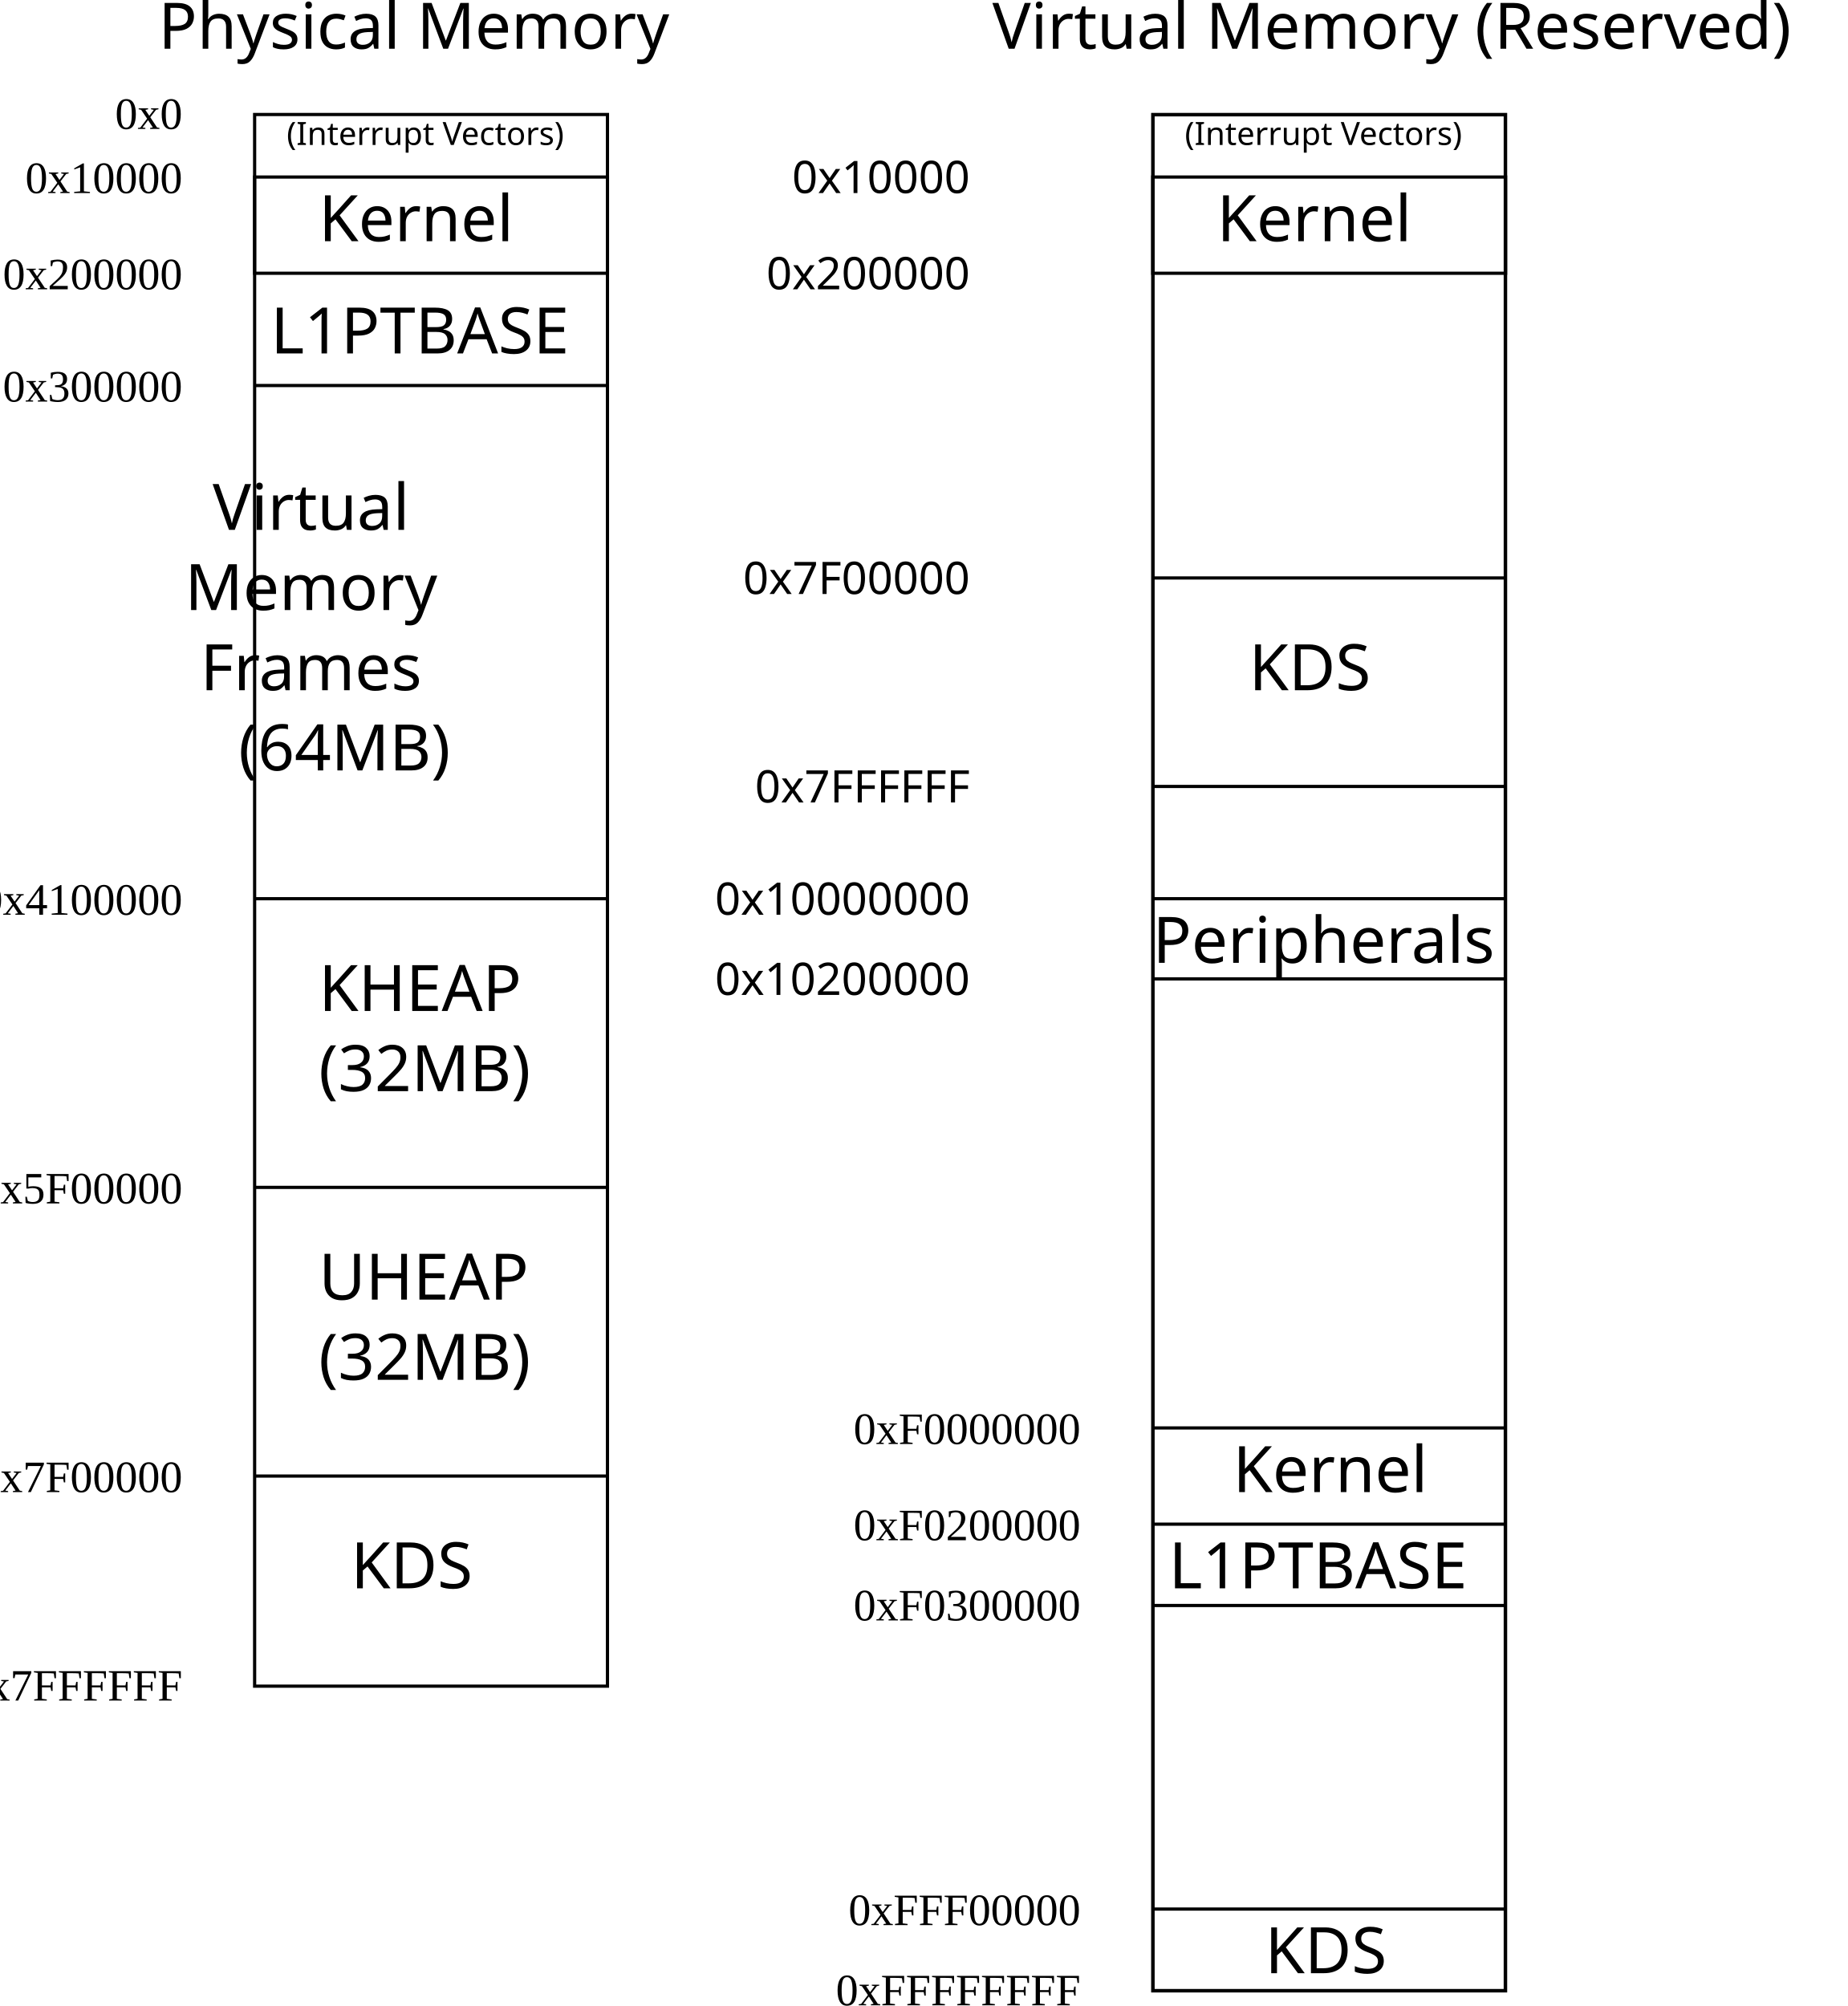
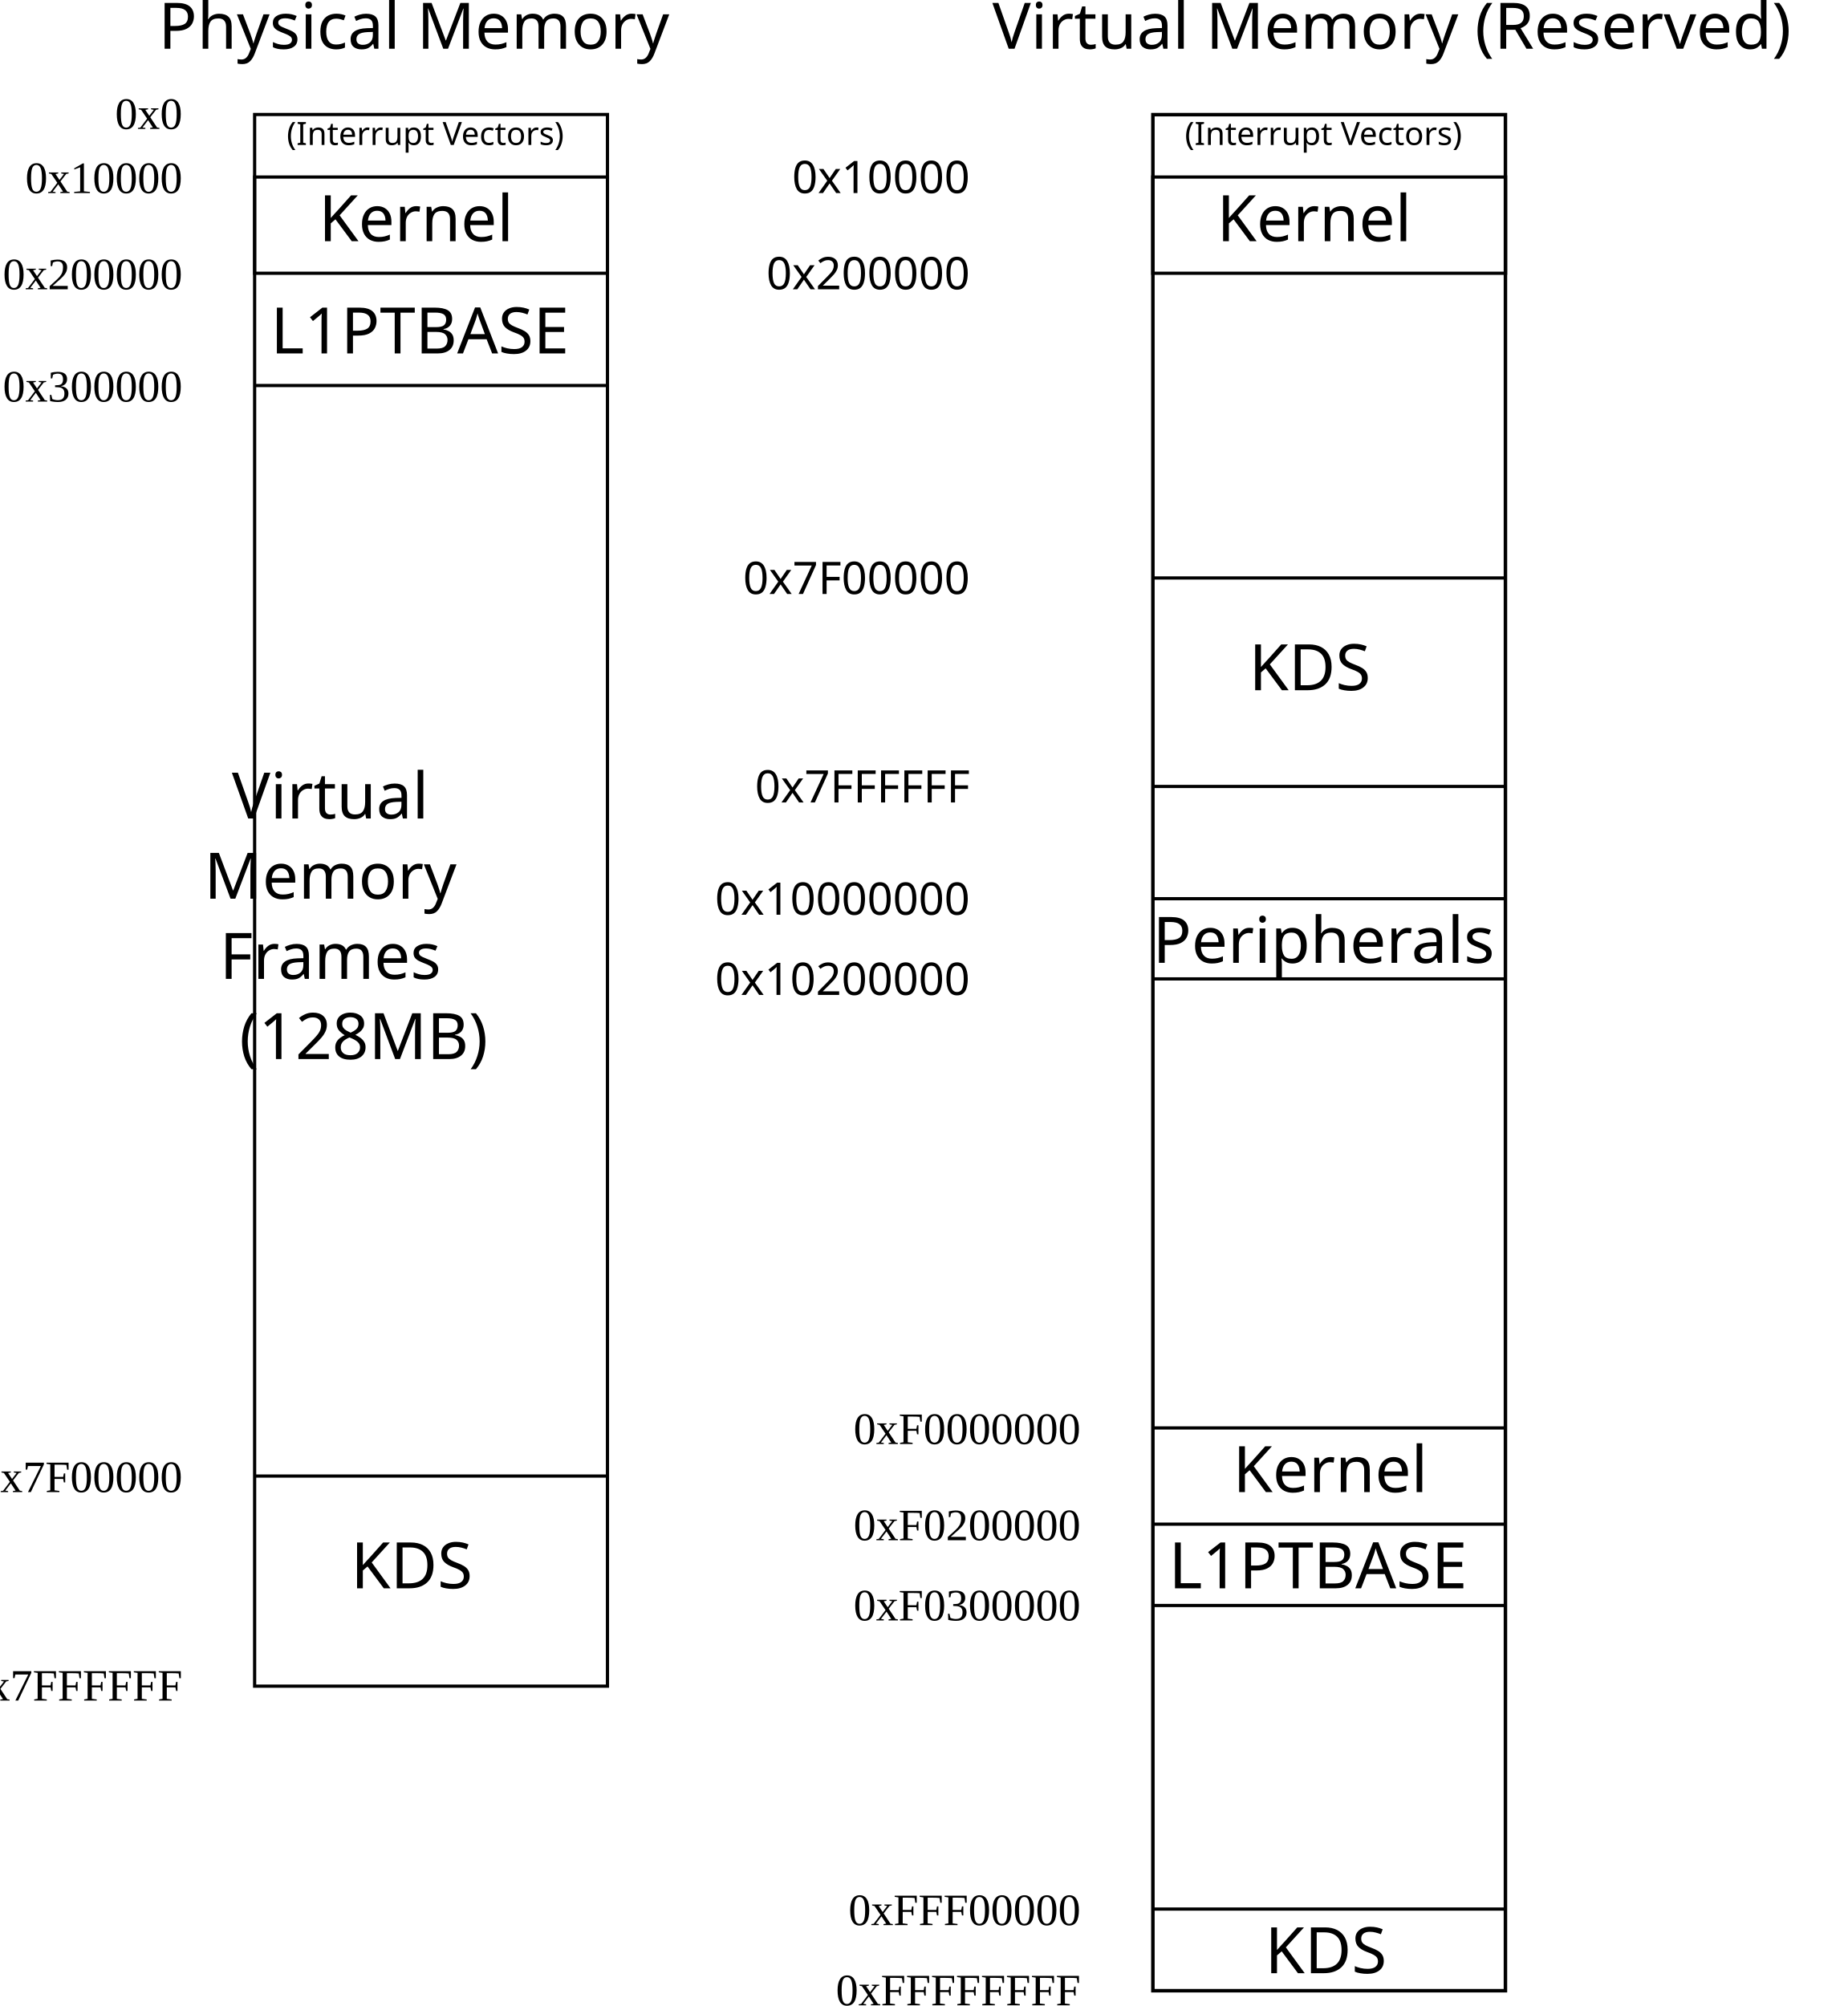
<svg xmlns="http://www.w3.org/2000/svg" xmlns:ns1="http://www.openswatchbook.org/uri/2009/osb" xmlns:xlink="http://www.w3.org/1999/xlink" width="575.897" height="625.419" id="svg2" version="1.1">
  <defs id="defs4">
    <linearGradient id="linearGradient3785" ns1:paint="solid">
      <stop style="stop-color:#000000;stop-opacity:1;" offset="0" id="stop3787" />
    </linearGradient>
    <linearGradient id="linearGradient3773" ns1:paint="solid">
      <stop style="stop-color:#000000;stop-opacity:1;" offset="0" id="stop3775" />
    </linearGradient>
    <linearGradient id="linearGradient3763" ns1:paint="solid">
      <stop style="stop-color:#000000;stop-opacity:1;" offset="0" id="stop3765" />
    </linearGradient>
    <linearGradient id="linearGradient3755" ns1:paint="solid">
      <stop style="stop-color:#000000;stop-opacity:1;" offset="0" id="stop3757" />
    </linearGradient>
    <linearGradient xlink:href="#linearGradient3773" id="linearGradient3777" x1="160" y1="332.362" x2="260" y2="332.362" gradientUnits="userSpaceOnUse" gradientTransform="translate(0,0.5050763)" />
    <linearGradient xlink:href="#linearGradient3785" id="linearGradient3789" x1="160" y1="297.362" x2="270" y2="297.362" gradientUnits="userSpaceOnUse" gradientTransform="translate(0,-10)" />
    <linearGradient xlink:href="#linearGradient3785-7" id="linearGradient3789-6" x1="160" y1="297.362" x2="270" y2="297.362" gradientUnits="userSpaceOnUse" gradientTransform="translate(280,-9.999997)" />
    <linearGradient id="linearGradient3785-7" ns1:paint="solid">
      <stop style="stop-color:#000000;stop-opacity:1;" offset="0" id="stop3787-9" />
    </linearGradient>
    <linearGradient xlink:href="#linearGradient3773-9" id="linearGradient3777-4" x1="160" y1="332.362" x2="260" y2="332.362" gradientUnits="userSpaceOnUse" gradientTransform="translate(0,0.5050763)" />
    <linearGradient id="linearGradient3773-9" ns1:paint="solid">
      <stop style="stop-color:#000000;stop-opacity:1;" offset="0" id="stop3775-7" />
    </linearGradient>
    <linearGradient y2="332.362" x2="260" y1="332.362" x1="160" gradientTransform="matrix(0.9991627,0,0,1.19369,280.18,-48.3288)" gradientUnits="userSpaceOnUse" id="linearGradient4088" xlink:href="#linearGradient3773-9" />
  </defs>
  <g id="layer1" transform="translate(-80.61713,-217.1669)">
    <rect style="fill:none;stroke:url(#linearGradient3777)" id="rect3771" width="110" height="490" x="160" y="252.867" />
    <text xml:space="preserve" style="font-size:40px;font-style:normal;font-weight:normal;line-height:125%;letter-spacing:0px;word-spacing:0px;fill:#000000;fill-opacity:1;stroke:none;font-family:Sans" x="130" y="232.362" id="text3779">
      <tspan id="tspan3781" x="130" y="232.362" style="font-size:20px">Physical Memory</tspan>
    </text>
    <rect style="fill:none;stroke:url(#linearGradient3789)" id="rect3783" width="110" height="30" x="160" y="272.362" />
    <text xml:space="preserve" style="font-size:40px;font-style:normal;font-weight:normal;line-height:125%;letter-spacing:0px;word-spacing:0px;fill:#000000;fill-opacity:1;stroke:none;font-family:Sans" x="180" y="292.362" id="text3791">
      <tspan id="tspan3793" x="180" y="292.362" style="font-size:20px">Kernel</tspan>
    </text>
    <text xml:space="preserve" style="font-size:14px;font-style:normal;font-variant:normal;font-weight:normal;font-stretch:normal;text-align:end;line-height:125%;letter-spacing:0px;word-spacing:0px;writing-mode:lr-tb;text-anchor:end;fill:#000000;fill-opacity:1;stroke:none;font-family:Courier 10 Pitch;-inkscape-font-specification:Courier 10 Pitch" x="155" y="257.362" id="text3795">
      <tspan x="155" y="257.362" style="font-size:14px;font-style:normal;font-variant:normal;font-weight:normal;font-stretch:normal;text-align:end;line-height:125%;writing-mode:lr-tb;text-anchor:end;font-family:Courier 10 Pitch;-inkscape-font-specification:Courier 10 Pitch" id="tspan3799">0x0</tspan>
    </text>
    <text xml:space="preserve" style="font-size:14px;font-style:normal;font-variant:normal;font-weight:normal;font-stretch:normal;text-align:end;line-height:125%;letter-spacing:0px;word-spacing:0px;writing-mode:lr-tb;text-anchor:end;fill:#000000;fill-opacity:1;stroke:none;font-family:Courier 10 Pitch;-inkscape-font-specification:Courier 10 Pitch" x="155" y="277.362" id="text3795-8">
      <tspan x="155" y="277.362" style="font-size:14px;font-style:normal;font-variant:normal;font-weight:normal;font-stretch:normal;text-align:end;line-height:125%;writing-mode:lr-tb;text-anchor:end;font-family:Courier 10 Pitch;-inkscape-font-specification:Courier 10 Pitch" id="tspan3799-1">0x10000</tspan>
    </text>
    <text xml:space="preserve" style="font-size:14px;font-style:normal;font-variant:normal;font-weight:normal;font-stretch:normal;text-align:end;line-height:125%;letter-spacing:0px;word-spacing:0px;writing-mode:lr-tb;text-anchor:end;fill:#000000;fill-opacity:1;stroke:none;font-family:Courier 10 Pitch;-inkscape-font-specification:Courier 10 Pitch" x="155" y="307.362" id="text3795-8-2">
      <tspan x="155" y="307.362" style="font-size:14px;font-style:normal;font-variant:normal;font-weight:normal;font-stretch:normal;text-align:end;line-height:125%;writing-mode:lr-tb;text-anchor:end;font-family:Courier 10 Pitch;-inkscape-font-specification:Courier 10 Pitch" id="tspan3799-1-0">0x200000</tspan>
    </text>
    <path style="fill:none;stroke:#000000;stroke-width:1px;stroke-linecap:butt;stroke-linejoin:miter;stroke-opacity:1" d="m 160,337.362 110,0" id="path3845" />
    <text xml:space="preserve" style="font-size:40px;font-style:normal;font-weight:normal;line-height:125%;letter-spacing:0px;word-spacing:0px;fill:#000000;fill-opacity:1;stroke:none;font-family:Sans" x="165" y="327.362" id="text3847">
      <tspan id="tspan3849" x="165" y="327.362" style="font-size:20px">L1PTBASE</tspan>
    </text>
    <text xml:space="preserve" style="font-size:14px;font-style:normal;font-variant:normal;font-weight:normal;font-stretch:normal;text-align:end;line-height:125%;letter-spacing:0px;word-spacing:0px;writing-mode:lr-tb;text-anchor:end;fill:#000000;fill-opacity:1;stroke:none;font-family:Courier 10 Pitch;-inkscape-font-specification:Courier 10 Pitch" x="155" y="342.362" id="text3795-8-2-0">
      <tspan x="155" y="342.362" style="font-size:14px;font-style:normal;font-variant:normal;font-weight:normal;font-stretch:normal;text-align:end;line-height:125%;writing-mode:lr-tb;text-anchor:end;font-family:Courier 10 Pitch;-inkscape-font-specification:Courier 10 Pitch" id="tspan3799-1-0-4">0x300000</tspan>
    </text>
-     <path style="fill:none;stroke:#000000;stroke-width:1px;stroke-linecap:butt;stroke-linejoin:miter;stroke-opacity:1" d="m 160,497.362 110,0" id="path3872" />
-     <path style="fill:none;stroke:#000000;stroke-width:1px;stroke-linecap:butt;stroke-linejoin:miter;stroke-opacity:1" d="m 160,587.362 110,0" id="path3874" />
-     <text xml:space="preserve" style="font-size:40px;font-style:normal;font-weight:normal;line-height:125%;letter-spacing:0px;word-spacing:0px;fill:#000000;fill-opacity:1;stroke:none;font-family:Sans" x="180" y="532.362" id="text3847-3">
-       <tspan x="180" y="532.362" style="font-size:20px" id="tspan3965">KHEAP</tspan>
-       <tspan x="180" y="557.362" style="font-size:20px" id="tspan4363">(32MB)</tspan>
-     </text>
-     <text xml:space="preserve" style="font-size:14px;font-style:normal;font-variant:normal;font-weight:normal;font-stretch:normal;text-align:end;line-height:125%;letter-spacing:0px;word-spacing:0px;writing-mode:lr-tb;text-anchor:end;fill:#000000;fill-opacity:1;stroke:none;font-family:Courier 10 Pitch;-inkscape-font-specification:Courier 10 Pitch" x="155" y="502.362" id="text3795-8-2-0-1">
-       <tspan x="155" y="502.362" style="font-size:14px;font-style:normal;font-variant:normal;font-weight:normal;font-stretch:normal;text-align:end;line-height:125%;writing-mode:lr-tb;text-anchor:end;font-family:Courier 10 Pitch;-inkscape-font-specification:Courier 10 Pitch" id="tspan3799-1-0-4-0">0x4100000</tspan>
-     </text>
-     <text xml:space="preserve" style="font-size:14px;font-style:normal;font-variant:normal;font-weight:normal;font-stretch:normal;text-align:end;line-height:125%;letter-spacing:0px;word-spacing:0px;writing-mode:lr-tb;text-anchor:end;fill:#000000;fill-opacity:1;stroke:none;font-family:Courier 10 Pitch;-inkscape-font-specification:Courier 10 Pitch" x="155" y="592.362" id="text3795-8-2-0-0">
-       <tspan x="155" y="592.362" style="font-size:14px;font-style:normal;font-variant:normal;font-weight:normal;font-stretch:normal;text-align:end;line-height:125%;writing-mode:lr-tb;text-anchor:end;font-family:Courier 10 Pitch;-inkscape-font-specification:Courier 10 Pitch" id="tspan3799-1-0-4-9">0x5F00000</tspan>
-     </text>
    <path style="fill:none;stroke:#000000;stroke-width:1px;stroke-linecap:butt;stroke-linejoin:miter;stroke-opacity:1" d="m 160,677.362 110,0" id="path3874-4" />
-     <text xml:space="preserve" style="font-size:40px;font-style:normal;font-weight:normal;line-height:125%;letter-spacing:0px;word-spacing:0px;fill:#000000;fill-opacity:1;stroke:none;font-family:Sans" x="180" y="622.362" id="text3847-3-0">
-       <tspan id="tspan3849-8-4" x="180" y="622.362" style="font-size:20px">UHEAP</tspan>
-       <tspan x="180" y="647.362" style="font-size:20px" id="tspan4365">(32MB)</tspan>
-     </text>
    <text xml:space="preserve" style="font-size:14px;font-style:normal;font-variant:normal;font-weight:normal;font-stretch:normal;text-align:end;line-height:125%;letter-spacing:0px;word-spacing:0px;writing-mode:lr-tb;text-anchor:end;fill:#000000;fill-opacity:1;stroke:none;font-family:Courier 10 Pitch;-inkscape-font-specification:Courier 10 Pitch" x="155" y="682.362" id="text3795-8-2-0-0-3">
      <tspan x="155" y="682.362" style="font-size:14px;font-style:normal;font-variant:normal;font-weight:normal;font-stretch:normal;text-align:end;line-height:125%;writing-mode:lr-tb;text-anchor:end;font-family:Courier 10 Pitch;-inkscape-font-specification:Courier 10 Pitch" id="tspan3799-1-0-4-9-5">0x7F00000</tspan>
    </text>
-     <text xml:space="preserve" style="font-size:40px;font-style:normal;font-weight:normal;line-height:125%;letter-spacing:0px;word-spacing:0px;fill:#000000;fill-opacity:1;stroke:none;font-family:Sans" x="214" y="382.362" id="text3957">
-       <tspan id="tspan3959" x="214" y="382.362" style="font-size:20px;text-align:center;text-anchor:middle">Virtual</tspan>
-       <tspan x="214" y="407.362" style="font-size:20px;text-align:center;text-anchor:middle" id="tspan3961">Memory</tspan>
-       <tspan x="214" y="432.362" style="font-size:20px;text-align:center;text-anchor:middle" id="tspan3963">Frames</tspan>
-       <tspan x="214" y="457.362" style="font-size:20px;text-align:center;text-anchor:middle" id="tspan4361">(64MB)</tspan>
+     <text xml:space="preserve" style="font-size:40px;font-style:normal;font-weight:normal;line-height:125%;letter-spacing:0px;word-spacing:0px;fill:#000000;fill-opacity:1;stroke:none;font-family:Sans" x="220" y="472.362" id="text3957">
+       <tspan id="tspan3959" x="220" y="472.362" style="font-size:20px;text-align:center;text-anchor:middle">Virtual</tspan>
+       <tspan x="220" y="497.362" style="font-size:20px;text-align:center;text-anchor:middle" id="tspan3961">Memory</tspan>
+       <tspan x="220" y="522.362" style="font-size:20px;text-align:center;text-anchor:middle" id="tspan3963">Frames</tspan>
+       <tspan x="220" y="547.362" style="font-size:20px;text-align:center;text-anchor:middle" id="tspan4361">(128MB)</tspan>
    </text>
    <text xml:space="preserve" style="font-size:40px;font-style:normal;font-weight:normal;line-height:125%;letter-spacing:0px;word-spacing:0px;fill:#000000;fill-opacity:1;stroke:none;font-family:Sans" x="190" y="712.362" id="text3969">
      <tspan id="tspan3971" x="190" y="712.362" style="font-size:20px">KDS</tspan>
    </text>
    <text xml:space="preserve" style="font-size:14px;font-style:normal;font-variant:normal;font-weight:normal;font-stretch:normal;text-align:end;line-height:125%;letter-spacing:0px;word-spacing:0px;writing-mode:lr-tb;text-anchor:end;fill:#000000;fill-opacity:1;stroke:none;font-family:Courier 10 Pitch;-inkscape-font-specification:Courier 10 Pitch" x="155" y="747.362" id="text3795-8-2-0-0-3-5">
      <tspan x="155" y="747.362" style="font-size:14px;font-style:normal;font-variant:normal;font-weight:normal;font-stretch:normal;text-align:end;line-height:125%;writing-mode:lr-tb;text-anchor:end;font-family:Courier 10 Pitch;-inkscape-font-specification:Courier 10 Pitch" id="tspan3799-1-0-4-9-5-6">0x7FFFFFF</tspan>
    </text>
    <text xml:space="preserve" style="font-size:40px;font-style:normal;font-weight:normal;line-height:125%;letter-spacing:0px;word-spacing:0px;fill:#000000;fill-opacity:1;stroke:none;font-family:Sans" x="170" y="262.362" id="text3791-1">
      <tspan id="tspan3793-2" x="170" y="262.362" style="font-size:10px">(Interrupt Vectors)</tspan>
    </text>
    <text xml:space="preserve" style="font-size:40px;font-style:normal;font-weight:normal;line-height:125%;letter-spacing:0px;word-spacing:0px;fill:#000000;fill-opacity:1;stroke:none;font-family:Sans" x="390" y="232.362" id="text3779-7">
      <tspan id="tspan3781-7" x="390" y="232.362" style="font-size:20px">Virtual Memory (Reserved)</tspan>
    </text>
    <rect style="fill:none;stroke:url(#linearGradient4088);stroke-width:1.092" id="rect3771-8" width="109.908" height="584.908" x="440.046" y="252.913" />
    <rect style="fill:none;stroke:url(#linearGradient3789-6)" id="rect3783-0" width="110" height="30" x="440" y="272.362" />
    <text xml:space="preserve" style="font-size:40px;font-style:normal;font-weight:normal;line-height:125%;letter-spacing:0px;word-spacing:0px;fill:#000000;fill-opacity:1;stroke:none;font-family:Sans" x="460" y="292.362" id="text3791-8">
      <tspan id="tspan3793-9" x="460" y="292.362" style="font-size:20px">Kernel</tspan>
    </text>
    <text xml:space="preserve" style="font-size:40px;font-style:normal;font-weight:normal;line-height:125%;letter-spacing:0px;word-spacing:0px;fill:#000000;fill-opacity:1;stroke:none;font-family:Sans" x="435" y="277.362" id="text3795-8-5">
      <tspan x="435" y="277.362" style="font-size:14px;font-style:normal;font-variant:normal;font-weight:normal;font-stretch:normal;text-align:end;text-anchor:end;font-family:Courier 10 Pitch;-inkscape-font-specification:Courier 10 Pitch" id="tspan3799-1-01">0x10000</tspan>
    </text>
    <text xml:space="preserve" style="font-size:40px;font-style:normal;font-weight:normal;line-height:125%;letter-spacing:0px;word-spacing:0px;fill:#000000;fill-opacity:1;stroke:none;font-family:Sans" x="435" y="307.362" id="text3795-8-2-9">
      <tspan x="435" y="307.362" style="font-size:14px;font-style:normal;font-variant:normal;font-weight:normal;font-stretch:normal;text-align:end;text-anchor:end;font-family:Courier 10 Pitch;-inkscape-font-specification:Courier 10 Pitch" id="tspan3799-1-0-3">0x200000</tspan>
    </text>
    <path style="fill:none;stroke:#000000;stroke-width:1px;stroke-linecap:butt;stroke-linejoin:miter;stroke-opacity:1" d="m 440,397.362 110,0" id="path3874-4-8" />
    <text xml:space="preserve" style="font-size:40px;font-style:normal;font-weight:normal;line-height:125%;letter-spacing:0px;word-spacing:0px;fill:#000000;fill-opacity:1;stroke:none;font-family:Sans" x="435" y="402.362" id="text3795-8-2-0-0-3-9">
      <tspan x="435" y="402.362" style="font-size:14px;font-style:normal;font-variant:normal;font-weight:normal;font-stretch:normal;text-align:end;text-anchor:end;font-family:Courier 10 Pitch;-inkscape-font-specification:Courier 10 Pitch" id="tspan3799-1-0-4-9-5-7">0x7F00000</tspan>
    </text>
    <text xml:space="preserve" style="font-size:40px;font-style:normal;font-weight:normal;line-height:125%;letter-spacing:0px;word-spacing:0px;fill:#000000;fill-opacity:1;stroke:none;font-family:Sans" x="470" y="432.362" id="text3969-5">
      <tspan id="tspan3971-8" x="470" y="432.362" style="font-size:20px">KDS</tspan>
    </text>
    <text xml:space="preserve" style="font-size:40px;font-style:normal;font-weight:normal;line-height:125%;letter-spacing:0px;word-spacing:0px;fill:#000000;fill-opacity:1;stroke:none;font-family:Sans" x="435" y="467.362" id="text3795-8-2-0-0-3-5-6">
      <tspan x="435" y="467.362" style="font-size:14px;font-style:normal;font-variant:normal;font-weight:normal;font-stretch:normal;text-align:end;text-anchor:end;font-family:Courier 10 Pitch;-inkscape-font-specification:Courier 10 Pitch" id="tspan3799-1-0-4-9-5-6-7">0x7FFFFFF</tspan>
    </text>
    <text xml:space="preserve" style="font-size:40px;font-style:normal;font-weight:normal;line-height:125%;letter-spacing:0px;word-spacing:0px;fill:#000000;fill-opacity:1;stroke:none;font-family:Sans" x="450" y="262.362" id="text3791-1-2">
      <tspan id="tspan3793-2-8" x="450" y="262.362" style="font-size:10px">(Interrupt Vectors)</tspan>
    </text>
    <path style="fill:none;stroke:#000000;stroke-width:1px;stroke-linecap:butt;stroke-linejoin:miter;stroke-opacity:1" d="m 440,692.362 110,0" id="path3845-2-3" />
    <text xml:space="preserve" style="font-size:40px;font-style:normal;font-weight:normal;line-height:125%;letter-spacing:0px;word-spacing:0px;fill:#000000;fill-opacity:1;stroke:none;font-family:Sans" x="445" y="712.362" id="text3847-2-4">
      <tspan id="tspan3849-6-0" x="445" y="712.362" style="font-size:20px">L1PTBASE</tspan>
    </text>
    <text xml:space="preserve" style="font-size:14px;font-style:normal;font-variant:normal;font-weight:normal;font-stretch:normal;text-align:end;line-height:125%;letter-spacing:0px;word-spacing:0px;writing-mode:lr-tb;text-anchor:end;fill:#000000;fill-opacity:1;stroke:none;font-family:Courier 10 Pitch;-inkscape-font-specification:Courier 10 Pitch" x="435" y="697.362" id="text3795-8-2-0-2-9">
      <tspan x="435" y="697.362" style="font-size:14px;font-style:normal;font-variant:normal;font-weight:normal;font-stretch:normal;text-align:end;line-height:125%;writing-mode:lr-tb;text-anchor:end;font-family:Courier 10 Pitch;-inkscape-font-specification:Courier 10 Pitch" id="tspan3799-1-0-4-2-8">0xF0200000</tspan>
    </text>
    <path style="fill:none;stroke:#000000;stroke-width:1px;stroke-linecap:butt;stroke-linejoin:miter;stroke-opacity:1" d="m 440,462.362 110,0" id="path4211" />
    <text xml:space="preserve" style="font-size:14px;font-style:normal;font-variant:normal;font-weight:normal;font-stretch:normal;text-align:end;line-height:125%;letter-spacing:0px;word-spacing:0px;writing-mode:lr-tb;text-anchor:end;fill:#000000;fill-opacity:1;stroke:none;font-family:Courier 10 Pitch;-inkscape-font-specification:Courier 10 Pitch" x="435" y="722.362" id="text3795-8-2-0-2-9-4">
      <tspan x="435" y="722.362" style="font-size:14px;font-style:normal;font-variant:normal;font-weight:normal;font-stretch:normal;text-align:end;line-height:125%;writing-mode:lr-tb;text-anchor:end;font-family:Courier 10 Pitch;-inkscape-font-specification:Courier 10 Pitch" id="tspan3799-1-0-4-2-8-1">0xF0300000</tspan>
    </text>
    <path style="fill:none;stroke:#000000;stroke-width:1px;stroke-linecap:butt;stroke-linejoin:miter;stroke-opacity:1" d="m 440.357,717.719 110,0" id="path3845-2-3-3" />
    <text xml:space="preserve" style="font-size:40px;font-style:normal;font-weight:normal;line-height:125%;letter-spacing:0px;word-spacing:0px;fill:#000000;fill-opacity:1;stroke:none;font-family:Sans" x="465" y="682.362" id="text3791-8-3">
      <tspan id="tspan3793-9-7" x="465" y="682.362" style="font-size:20px">Kernel</tspan>
    </text>
    <path style="fill:none;stroke:#000000;stroke-width:1px;stroke-linecap:butt;stroke-linejoin:miter;stroke-opacity:1" d="m 440,662.362 110,0" id="path4273" />
    <text xml:space="preserve" style="font-size:14px;font-style:normal;font-variant:normal;font-weight:normal;font-stretch:normal;text-align:end;line-height:125%;letter-spacing:0px;word-spacing:0px;writing-mode:lr-tb;text-anchor:end;fill:#000000;fill-opacity:1;stroke:none;font-family:Courier 10 Pitch;-inkscape-font-specification:Courier 10 Pitch" x="435" y="667.362" id="text3795-8-2-0-2-9-3">
      <tspan x="435" y="667.362" style="font-size:14px;font-style:normal;font-variant:normal;font-weight:normal;font-stretch:normal;text-align:end;line-height:125%;writing-mode:lr-tb;text-anchor:end;font-family:Courier 10 Pitch;-inkscape-font-specification:Courier 10 Pitch" id="tspan3799-1-0-4-2-8-8">0xF0000000</tspan>
    </text>
    <path style="fill:none;stroke:#000000;stroke-width:1px;stroke-linecap:butt;stroke-linejoin:miter;stroke-opacity:1" d="m 440,812.362 110,0" id="path4296" />
    <text xml:space="preserve" style="font-size:14px;font-style:normal;font-variant:normal;font-weight:normal;font-stretch:normal;text-align:end;line-height:125%;letter-spacing:0px;word-spacing:0px;writing-mode:lr-tb;text-anchor:end;fill:#000000;fill-opacity:1;stroke:none;font-family:Courier 10 Pitch;-inkscape-font-specification:Courier 10 Pitch" x="435" y="817.362" id="text3795-8-2-0-2-9-4-2">
      <tspan x="435" y="817.362" style="font-size:14px;font-style:normal;font-variant:normal;font-weight:normal;font-stretch:normal;text-align:end;line-height:125%;writing-mode:lr-tb;text-anchor:end;font-family:Courier 10 Pitch;-inkscape-font-specification:Courier 10 Pitch" id="tspan3799-1-0-4-2-8-1-7">0xFFF00000</tspan>
    </text>
    <text xml:space="preserve" style="font-size:40px;font-style:normal;font-weight:normal;line-height:125%;letter-spacing:0px;word-spacing:0px;fill:#000000;fill-opacity:1;stroke:none;font-family:Sans" x="475" y="832.362" id="text3969-6">
      <tspan id="tspan3971-5" x="475" y="832.362" style="font-size:20px">KDS</tspan>
    </text>
    <text xml:space="preserve" style="font-size:14px;font-style:normal;font-variant:normal;font-weight:normal;font-stretch:normal;text-align:end;line-height:125%;letter-spacing:0px;word-spacing:0px;writing-mode:lr-tb;text-anchor:end;fill:#000000;fill-opacity:1;stroke:none;font-family:Courier 10 Pitch;-inkscape-font-specification:Courier 10 Pitch" x="435" y="842.362" id="text3795-8-2-0-2-9-4-2-7">
      <tspan x="435" y="842.362" style="font-size:14px;font-style:normal;font-variant:normal;font-weight:normal;font-stretch:normal;text-align:end;line-height:125%;writing-mode:lr-tb;text-anchor:end;font-family:Courier 10 Pitch;-inkscape-font-specification:Courier 10 Pitch" id="tspan3799-1-0-4-2-8-1-7-9">0xFFFFFFFF</tspan>
    </text>
    <text xml:space="preserve" style="font-size:40px;font-style:normal;font-weight:normal;line-height:125%;letter-spacing:0px;word-spacing:0px;fill:#000000;fill-opacity:1;stroke:none;font-family:Sans" x="440" y="517.362" id="text3791-8-3-4">
      <tspan id="tspan3793-9-7-4" x="440" y="517.362" style="font-size:20px">Peripherals</tspan>
    </text>
    <path style="fill:none;stroke:#000000;stroke-width:1px;stroke-linecap:butt;stroke-linejoin:miter;stroke-opacity:1" d="m 359.383,280.195 110,0" id="path4407" transform="translate(80.61713,217.1669)" />
    <path style="fill:none;stroke:#000000;stroke-width:1px;stroke-linecap:butt;stroke-linejoin:miter;stroke-opacity:1" d="m 359.383,305.195 110,0" id="path4409" transform="translate(80.61713,217.1669)" />
    <text xml:space="preserve" style="font-size:40px;font-style:normal;font-weight:normal;line-height:125%;letter-spacing:0px;word-spacing:0px;fill:#000000;fill-opacity:1;stroke:none;font-family:Sans" x="435" y="502.362" id="text3795-8-2-0-0-3-5-6-3">
      <tspan x="435" y="502.362" style="font-size:14px;font-style:normal;font-variant:normal;font-weight:normal;font-stretch:normal;text-align:end;text-anchor:end;font-family:Courier 10 Pitch;-inkscape-font-specification:Courier 10 Pitch" id="tspan3799-1-0-4-9-5-6-7-1">0x10000000</tspan>
    </text>
    <text xml:space="preserve" style="font-size:40px;font-style:normal;font-weight:normal;line-height:125%;letter-spacing:0px;word-spacing:0px;fill:#000000;fill-opacity:1;stroke:none;font-family:Sans" x="435" y="527.362" id="text3795-8-2-0-0-3-5-6-3-8">
      <tspan x="435" y="527.362" style="font-size:14px;font-style:normal;font-variant:normal;font-weight:normal;font-stretch:normal;text-align:end;text-anchor:end;font-family:Courier 10 Pitch;-inkscape-font-specification:Courier 10 Pitch" id="tspan3799-1-0-4-9-5-6-7-1-5">0x10200000</tspan>
    </text>
  </g>
</svg>
